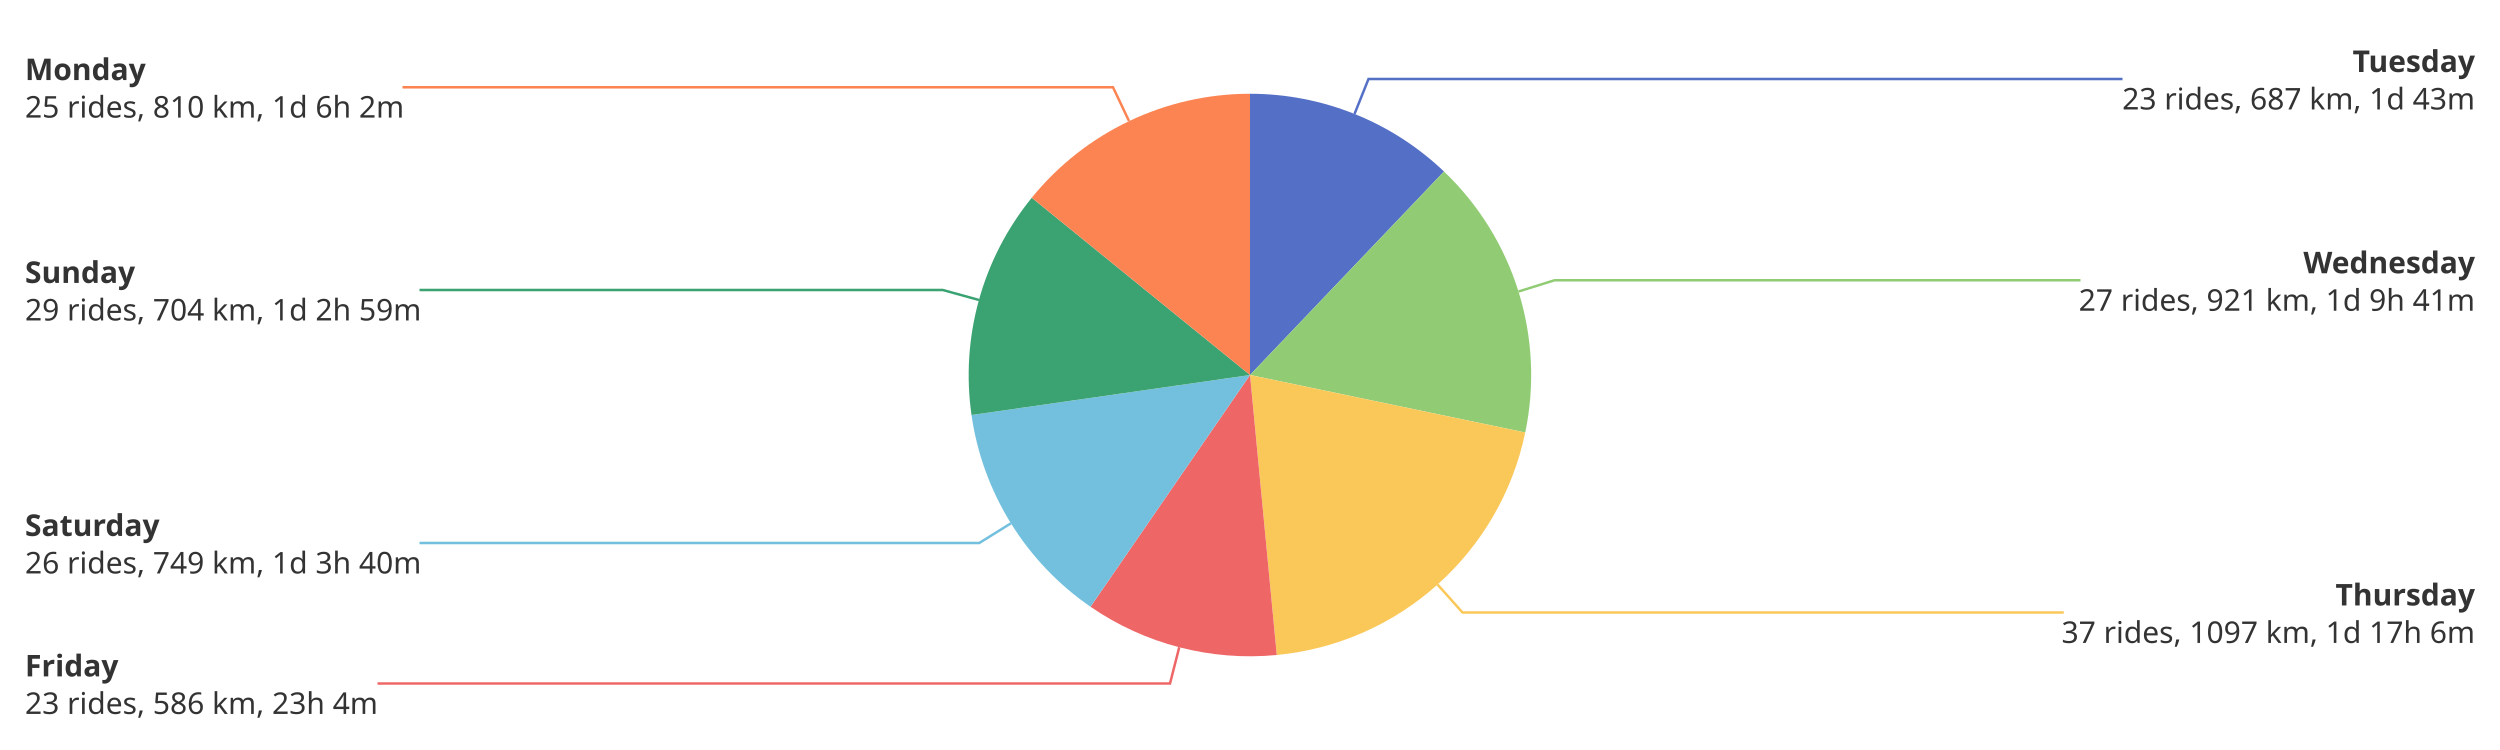
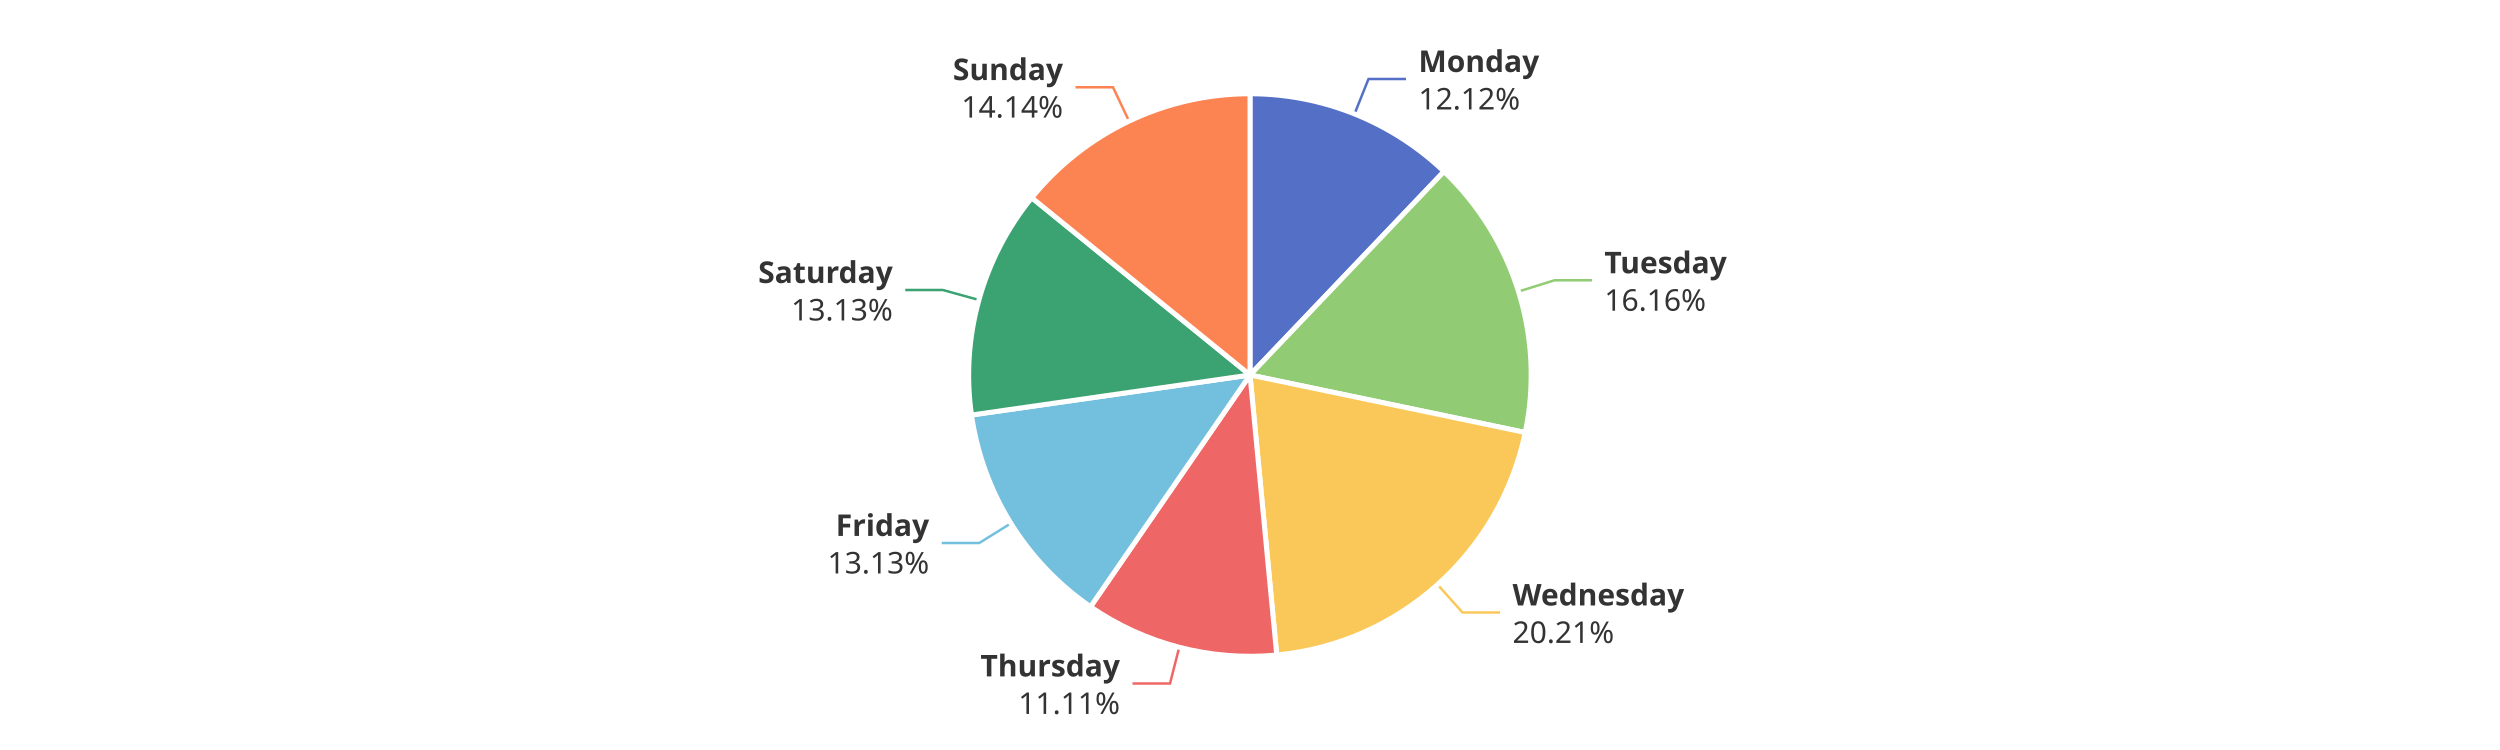
<svg xmlns="http://www.w3.org/2000/svg" width="1000" height="300" version="1.1" baseProfile="full" viewBox="0 0 1000 300">
  <rect width="1000" height="300" x="0" y="0" id="0" fill="#ffffff" />
-   <polyline points="541.8 45.6 547.4 31.6 849 31.6" fill="none" stroke="#5470c6" />
-   <polyline points="607.4 116.6 621.8 112.1 832.2 112.1" fill="none" stroke="#91cc75" />
-   <polyline points="575 233.8 585 245 825.5 245" fill="none" stroke="#fac858" />
-   <polyline points="471.7 258.9 468 273.4 151 273.4" fill="none" stroke="#ee6666" />
-   <polyline points="404.4 209.3 391.7 217.2 167.8 217.2" fill="none" stroke="#73c0de" />
-   <polyline points="391.6 120 377.1 116 167.8 116" fill="none" stroke="#3ba272" />
-   <polyline points="451.6 48.4 445.2 34.9 161 34.9" fill="none" stroke="#fc8452" />
-   <path d="M500 37.5A112.5 112.5 0 0 1 577.6 68.6L500 150Z" fill="#5470c6" />
-   <path d="M577.6 68.6A112.5 112.5 0 0 1 610.1 173L500 150Z" fill="#91cc75" />
-   <path d="M610.1 173A112.5 112.5 0 0 1 510.7 262L500 150Z" fill="#fac858" />
-   <path d="M510.7 262A112.5 112.5 0 0 1 436.2 242.7L500 150Z" fill="#ee6666" />
-   <path d="M436.2 242.7A112.5 112.5 0 0 1 388.6 166L500 150Z" fill="#73c0de" />
-   <path d="M388.6 166A112.5 112.5 0 0 1 412.7 79.1L500 150Z" fill="#3ba272" />
-   <path d="M412.7 79.1A112.5 112.5 0 0 1 500 37.5L500 150Z" fill="#fc8452" />
-   <path d="M-136 -15l136 0l0 30l-136 0Z" transform="translate(990 31.6331)" fill="none" />
-   <text dominant-baseline="central" text-anchor="end" style="font-size:12px;font-family:sans-serif;font-weight:bold;" y="-7.5" transform="translate(990 31.6331)" fill="#333" stroke="rgb(255,255,255)" stroke-width="2" paint-order="stroke" stroke-miterlimit="2">Tuesday</text>
-   <text dominant-baseline="central" text-anchor="end" style="font-size:12px;font-family:sans-serif;" xml:space="preserve" y="7.5" transform="translate(990 31.6331)" fill="#333" stroke="rgb(255,255,255)" stroke-width="2" paint-order="stroke" stroke-miterlimit="2">23 rides, 687 km, 1d 43m</text>
-   <path d="M-152.8 -15l152.8 0l0 30l-152.8 0Z" transform="translate(990 112.1427)" fill="none" />
-   <text dominant-baseline="central" text-anchor="end" style="font-size:12px;font-family:sans-serif;font-weight:bold;" y="-7.5" transform="translate(990 112.1427)" fill="#333" stroke="rgb(255,255,255)" stroke-width="2" paint-order="stroke" stroke-miterlimit="2">Wednesday</text>
-   <text dominant-baseline="central" text-anchor="end" style="font-size:12px;font-family:sans-serif;" xml:space="preserve" y="7.5" transform="translate(990 112.1427)" fill="#333" stroke="rgb(255,255,255)" stroke-width="2" paint-order="stroke" stroke-miterlimit="2">27 rides, 921 km, 1d 9h 41m</text>
-   <path d="M-159.5 -15l159.5 0l0 30l-159.5 0Z" transform="translate(990 245.0212)" fill="none" />
-   <text dominant-baseline="central" text-anchor="end" style="font-size:12px;font-family:sans-serif;font-weight:bold;" y="-7.5" transform="translate(990 245.0212)" fill="#333" stroke="rgb(255,255,255)" stroke-width="2" paint-order="stroke" stroke-miterlimit="2">Thursday</text>
-   <text dominant-baseline="central" text-anchor="end" style="font-size:12px;font-family:sans-serif;" xml:space="preserve" y="7.5" transform="translate(990 245.0212)" fill="#333" stroke="rgb(255,255,255)" stroke-width="2" paint-order="stroke" stroke-miterlimit="2">37 rides, 1097 km, 1d 17h 6m</text>
-   <path d="M0 -15l136 0l0 30l-136 0Z" transform="translate(10 273.4135)" fill="none" />
-   <text dominant-baseline="central" text-anchor="start" style="font-size:12px;font-family:sans-serif;font-weight:bold;" y="-7.5" transform="translate(10 273.4135)" fill="#333" stroke="rgb(255,255,255)" stroke-width="2" paint-order="stroke" stroke-miterlimit="2">Friday</text>
-   <text dominant-baseline="central" text-anchor="start" style="font-size:12px;font-family:sans-serif;" xml:space="preserve" y="7.5" transform="translate(10 273.4135)" fill="#333" stroke="rgb(255,255,255)" stroke-width="2" paint-order="stroke" stroke-miterlimit="2">23 rides, 586 km, 23h 4m</text>
-   <path d="M0 -15l152.8 0l0 30l-152.8 0Z" transform="translate(10 217.2212)" fill="none" />
-   <text dominant-baseline="central" text-anchor="start" style="font-size:12px;font-family:sans-serif;font-weight:bold;" y="-7.5" transform="translate(10 217.2212)" fill="#333" stroke="rgb(255,255,255)" stroke-width="2" paint-order="stroke" stroke-miterlimit="2">Saturday</text>
-   <text dominant-baseline="central" text-anchor="start" style="font-size:12px;font-family:sans-serif;" xml:space="preserve" y="7.5" transform="translate(10 217.2212)" fill="#333" stroke="rgb(255,255,255)" stroke-width="2" paint-order="stroke" stroke-miterlimit="2">26 rides, 749 km, 1d 3h 40m</text>
-   <path d="M0 -15l152.8 0l0 30l-152.8 0Z" transform="translate(10 116.0246)" fill="none" />
-   <text dominant-baseline="central" text-anchor="start" style="font-size:12px;font-family:sans-serif;font-weight:bold;" y="-7.5" transform="translate(10 116.0246)" fill="#333" stroke="rgb(255,255,255)" stroke-width="2" paint-order="stroke" stroke-miterlimit="2">Sunday</text>
-   <text dominant-baseline="central" text-anchor="start" style="font-size:12px;font-family:sans-serif;" xml:space="preserve" y="7.5" transform="translate(10 116.0246)" fill="#333" stroke="rgb(255,255,255)" stroke-width="2" paint-order="stroke" stroke-miterlimit="2">29 rides, 704 km, 1d 2h 59m</text>
-   <path d="M0 -15l146 0l0 30l-146 0Z" transform="translate(10 34.8769)" fill="none" />
-   <text dominant-baseline="central" text-anchor="start" style="font-size:12px;font-family:sans-serif;font-weight:bold;" y="-7.5" transform="translate(10 34.8769)" fill="#333" stroke="rgb(255,255,255)" stroke-width="2" paint-order="stroke" stroke-miterlimit="2">Monday</text>
-   <text dominant-baseline="central" text-anchor="start" style="font-size:12px;font-family:sans-serif;" xml:space="preserve" y="7.5" transform="translate(10 34.8769)" fill="#333" stroke="rgb(255,255,255)" stroke-width="2" paint-order="stroke" stroke-miterlimit="2">25 rides, 810 km, 1d 6h 2m</text>
+   <polyline points="541.8 45.6 547.4 31.6 562.4 31.6" fill="none" stroke="#5470c6" />
+   <polyline points="607.4 116.6 621.8 112.1 636.8 112.1" fill="none" stroke="#91cc75" />
+   <polyline points="575 233.8 585 245 600 245" fill="none" stroke="#fac858" />
+   <polyline points="471.7 258.9 468 273.4 453 273.4" fill="none" stroke="#ee6666" />
+   <polyline points="404.4 209.3 391.7 217.2 376.7 217.2" fill="none" stroke="#73c0de" />
+   <polyline points="391.6 120 377.1 116 362.1 116" fill="none" stroke="#3ba272" />
+   <polyline points="451.6 48.4 445.2 34.9 430.2 34.9" fill="none" stroke="#fc8452" />
+   <path d="M500 37.5A112.5 112.5 0 0 1 577.6 68.6L500 150Z" fill="#5470c6" stroke="#fff" stroke-width="2" stroke-linejoin="round" />
+   <path d="M577.6 68.6A112.5 112.5 0 0 1 610.1 173L500 150Z" fill="#91cc75" stroke="#fff" stroke-width="2" stroke-linejoin="round" />
+   <path d="M610.1 173A112.5 112.5 0 0 1 510.7 262L500 150Z" fill="#fac858" stroke="#fff" stroke-width="2" stroke-linejoin="round" />
+   <path d="M510.7 262A112.5 112.5 0 0 1 436.2 242.7L500 150Z" fill="#ee6666" stroke="#fff" stroke-width="2" stroke-linejoin="round" />
+   <path d="M436.2 242.7A112.5 112.5 0 0 1 388.6 166L500 150Z" fill="#73c0de" stroke="#fff" stroke-width="2" stroke-linejoin="round" />
+   <path d="M388.6 166A112.5 112.5 0 0 1 412.7 79.1L500 150Z" fill="#3ba272" stroke="#fff" stroke-width="2" stroke-linejoin="round" />
+   <path d="M412.7 79.1A112.5 112.5 0 0 1 500 37.5L500 150Z" fill="#fc8452" stroke="#fff" stroke-width="2" stroke-linejoin="round" />
+   <path d="M0 -15l42.8 0l0 30l-42.8 0Z" transform="translate(567.387 31.6331)" fill="none" />
+   <text dominant-baseline="central" text-anchor="start" style="font-size:12px;font-family:sans-serif;font-weight:bold;" y="-7.5" transform="translate(567.387 31.6331)" fill="#333" stroke="rgb(255,255,255)" stroke-width="2" paint-order="stroke" stroke-miterlimit="2">Monday</text>
+   <text dominant-baseline="central" text-anchor="start" style="font-size:12px;font-family:sans-serif;" y="7.5" transform="translate(567.387 31.6331)" fill="#333" stroke="rgb(255,255,255)" stroke-width="2" paint-order="stroke" stroke-miterlimit="2">12.12%</text>
+   <path d="M0 -15l46.2 0l0 30l-46.2 0Z" transform="translate(641.75 112.1427)" fill="none" />
+   <text dominant-baseline="central" text-anchor="start" style="font-size:12px;font-family:sans-serif;font-weight:bold;" y="-7.5" transform="translate(641.75 112.1427)" fill="#333" stroke="rgb(255,255,255)" stroke-width="2" paint-order="stroke" stroke-miterlimit="2">Tuesday</text>
+   <text dominant-baseline="central" text-anchor="start" style="font-size:12px;font-family:sans-serif;" y="7.5" transform="translate(641.75 112.1427)" fill="#333" stroke="rgb(255,255,255)" stroke-width="2" paint-order="stroke" stroke-miterlimit="2">16.16%</text>
+   <path d="M0 -15l63.6 0l0 30l-63.6 0Z" transform="translate(605.013 245.0212)" fill="none" />
+   <text dominant-baseline="central" text-anchor="start" style="font-size:12px;font-family:sans-serif;font-weight:bold;" y="-7.5" transform="translate(605.013 245.0212)" fill="#333" stroke="rgb(255,255,255)" stroke-width="2" paint-order="stroke" stroke-miterlimit="2">Wednesday</text>
+   <text dominant-baseline="central" text-anchor="start" style="font-size:12px;font-family:sans-serif;" y="7.5" transform="translate(605.013 245.0212)" fill="#333" stroke="rgb(255,255,255)" stroke-width="2" paint-order="stroke" stroke-miterlimit="2">20.21%</text>
+   <path d="M-50.2 -15l50.2 0l0 30l-50.2 0Z" transform="translate(447.9786 273.4135)" fill="none" />
+   <text dominant-baseline="central" text-anchor="end" style="font-size:12px;font-family:sans-serif;font-weight:bold;" y="-7.5" transform="translate(447.9786 273.4135)" fill="#333" stroke="rgb(255,255,255)" stroke-width="2" paint-order="stroke" stroke-miterlimit="2">Thursday</text>
+   <text dominant-baseline="central" text-anchor="end" style="font-size:12px;font-family:sans-serif;" y="7.5" transform="translate(447.9786 273.4135)" fill="#333" stroke="rgb(255,255,255)" stroke-width="2" paint-order="stroke" stroke-miterlimit="2">11.11%</text>
+   <path d="M-40.9 -15l40.9 0l0 30l-40.9 0Z" transform="translate(371.66 217.2212)" fill="none" />
+   <text dominant-baseline="central" text-anchor="end" style="font-size:12px;font-family:sans-serif;font-weight:bold;" y="-7.5" transform="translate(371.66 217.2212)" fill="#333" stroke="rgb(255,255,255)" stroke-width="2" paint-order="stroke" stroke-miterlimit="2">Friday</text>
+   <text dominant-baseline="central" text-anchor="end" style="font-size:12px;font-family:sans-serif;" y="7.5" transform="translate(371.66 217.2212)" fill="#333" stroke="rgb(255,255,255)" stroke-width="2" paint-order="stroke" stroke-miterlimit="2">13.13%</text>
+   <path d="M-48.2 -15l48.2 0l0 30l-48.2 0Z" transform="translate(357.1101 116.0246)" fill="none" />
+   <text dominant-baseline="central" text-anchor="end" style="font-size:12px;font-family:sans-serif;font-weight:bold;" y="-7.5" transform="translate(357.1101 116.0246)" fill="#333" stroke="rgb(255,255,255)" stroke-width="2" paint-order="stroke" stroke-miterlimit="2">Saturday</text>
+   <text dominant-baseline="central" text-anchor="end" style="font-size:12px;font-family:sans-serif;" y="7.5" transform="translate(357.1101 116.0246)" fill="#333" stroke="rgb(255,255,255)" stroke-width="2" paint-order="stroke" stroke-miterlimit="2">13.13%</text>
+   <path d="M-40.9 -15l40.9 0l0 30l-40.9 0Z" transform="translate(425.2011 34.8769)" fill="none" />
+   <text dominant-baseline="central" text-anchor="end" style="font-size:12px;font-family:sans-serif;font-weight:bold;" y="-7.5" transform="translate(425.2011 34.8769)" fill="#333" stroke="rgb(255,255,255)" stroke-width="2" paint-order="stroke" stroke-miterlimit="2">Sunday</text>
+   <text dominant-baseline="central" text-anchor="end" style="font-size:12px;font-family:sans-serif;" y="7.5" transform="translate(425.2011 34.8769)" fill="#333" stroke="rgb(255,255,255)" stroke-width="2" paint-order="stroke" stroke-miterlimit="2">14.14%</text>
</svg>
